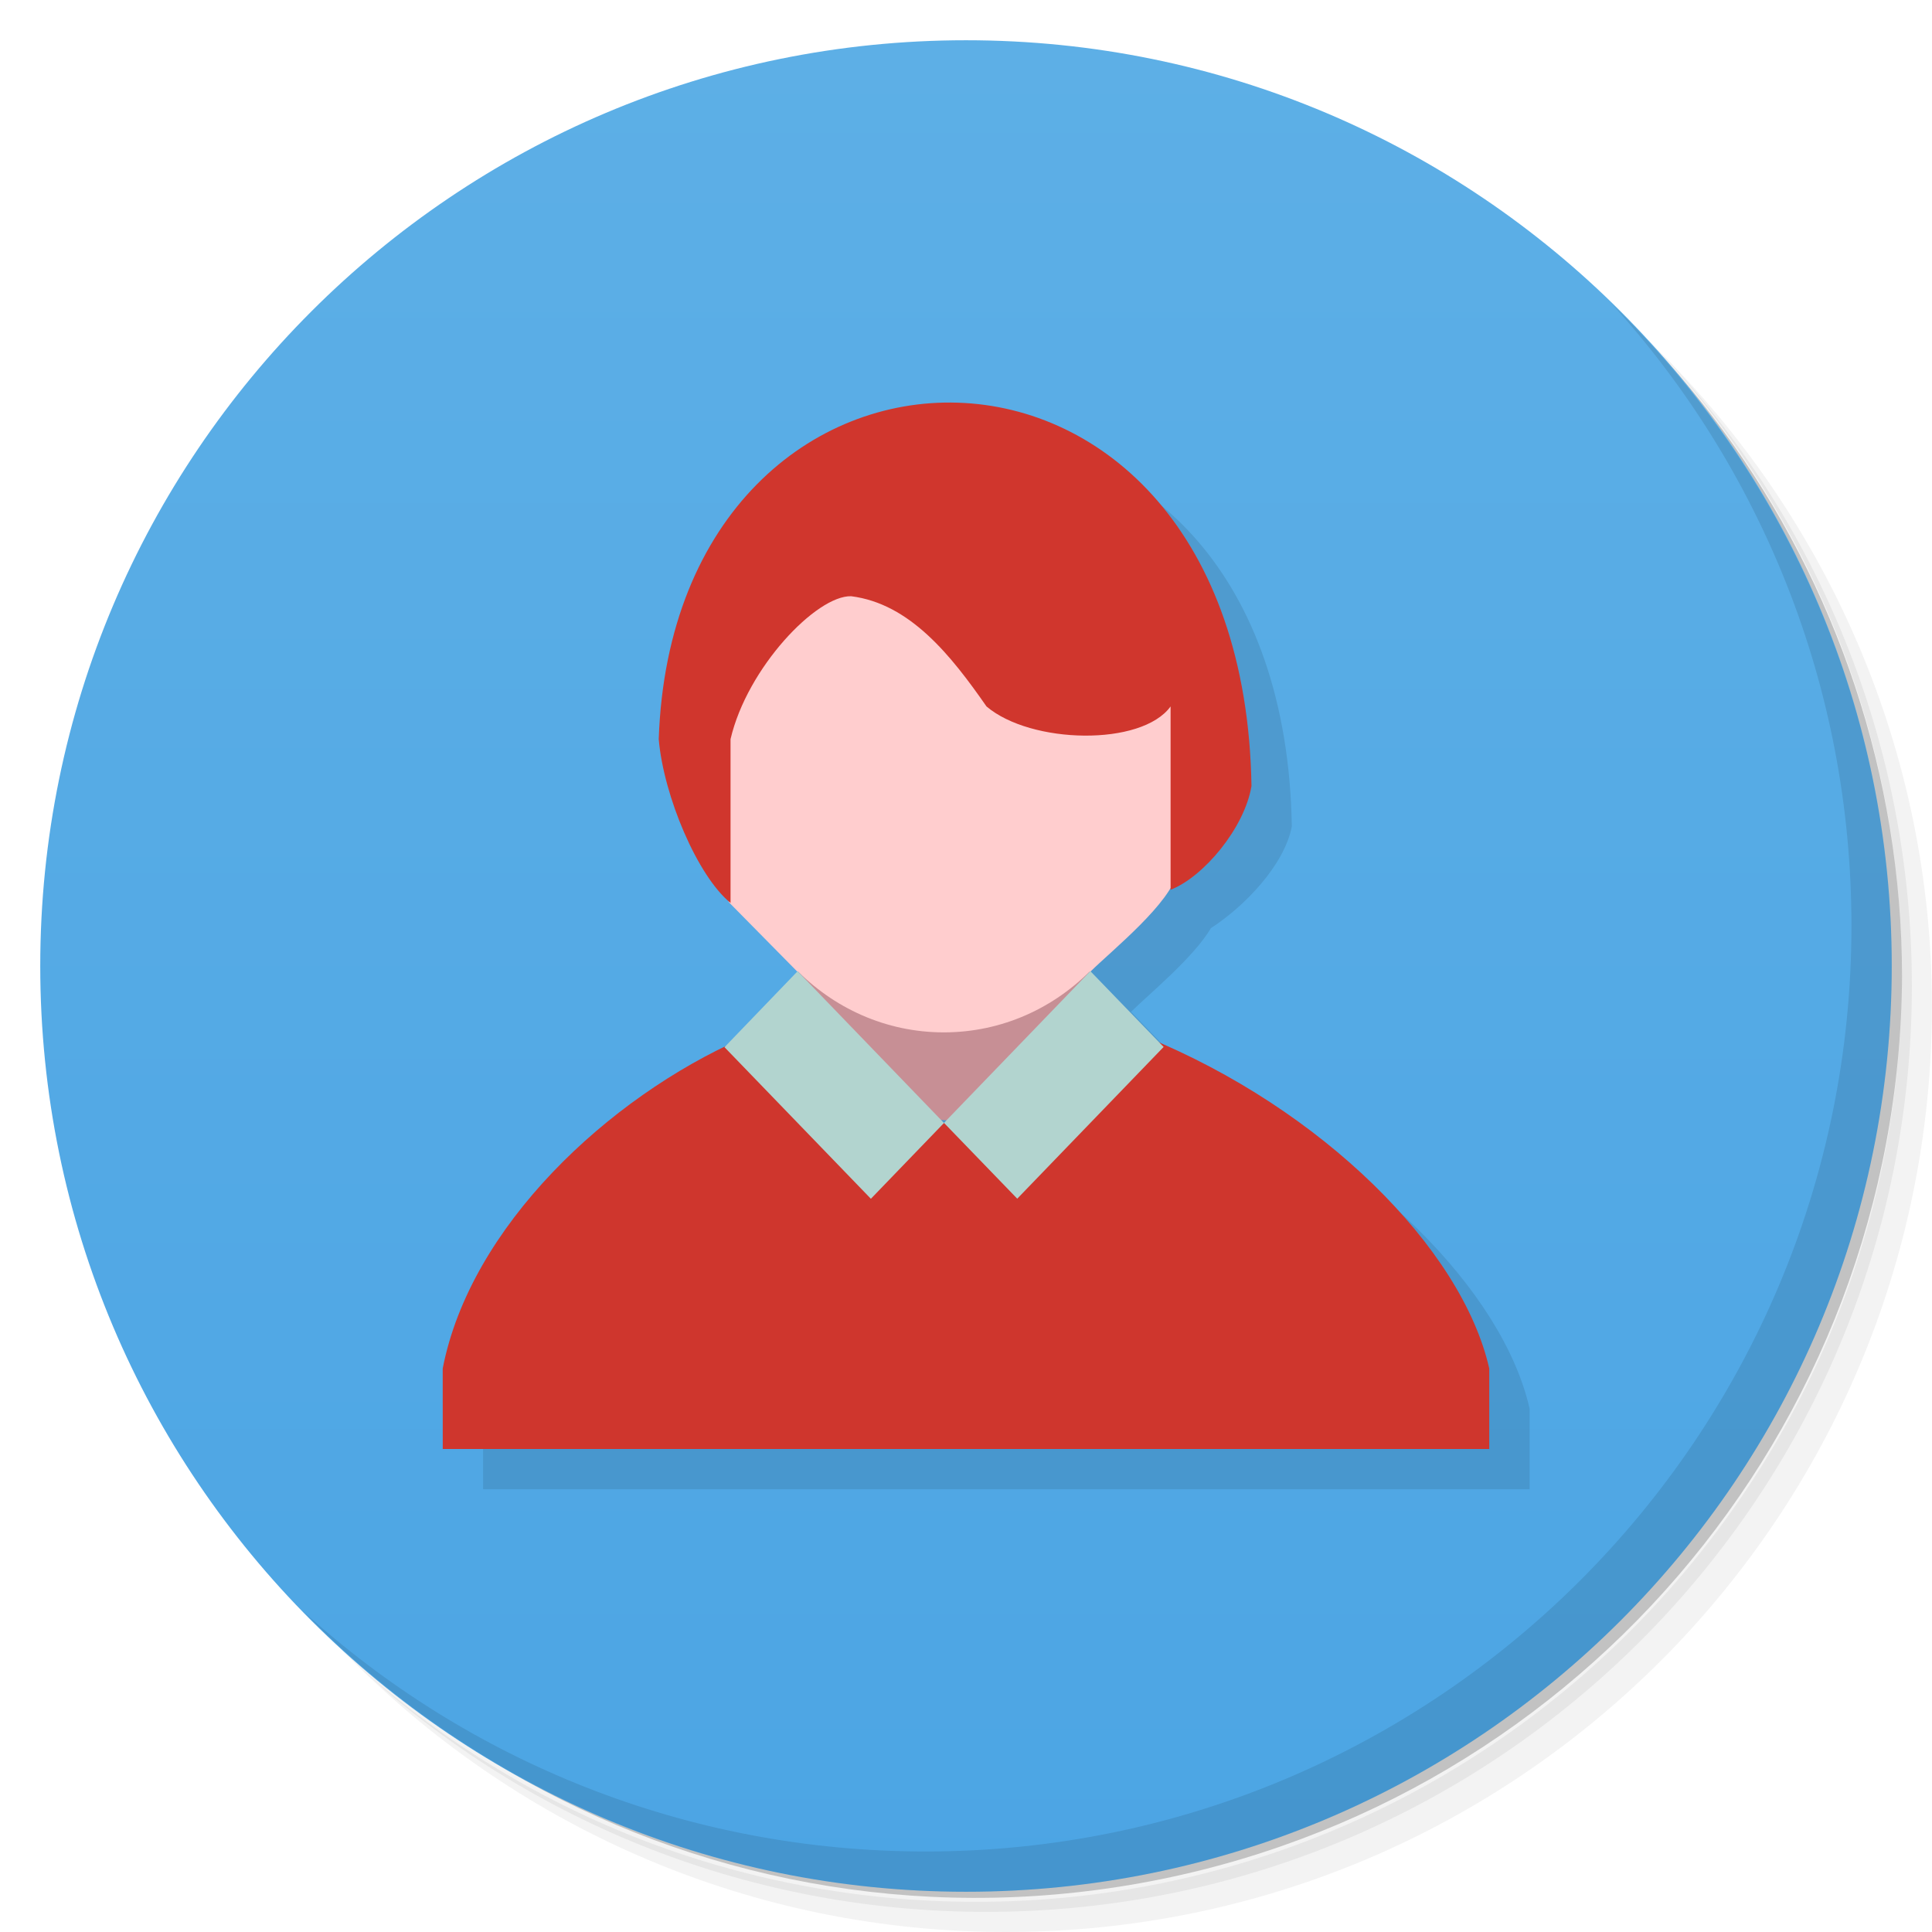
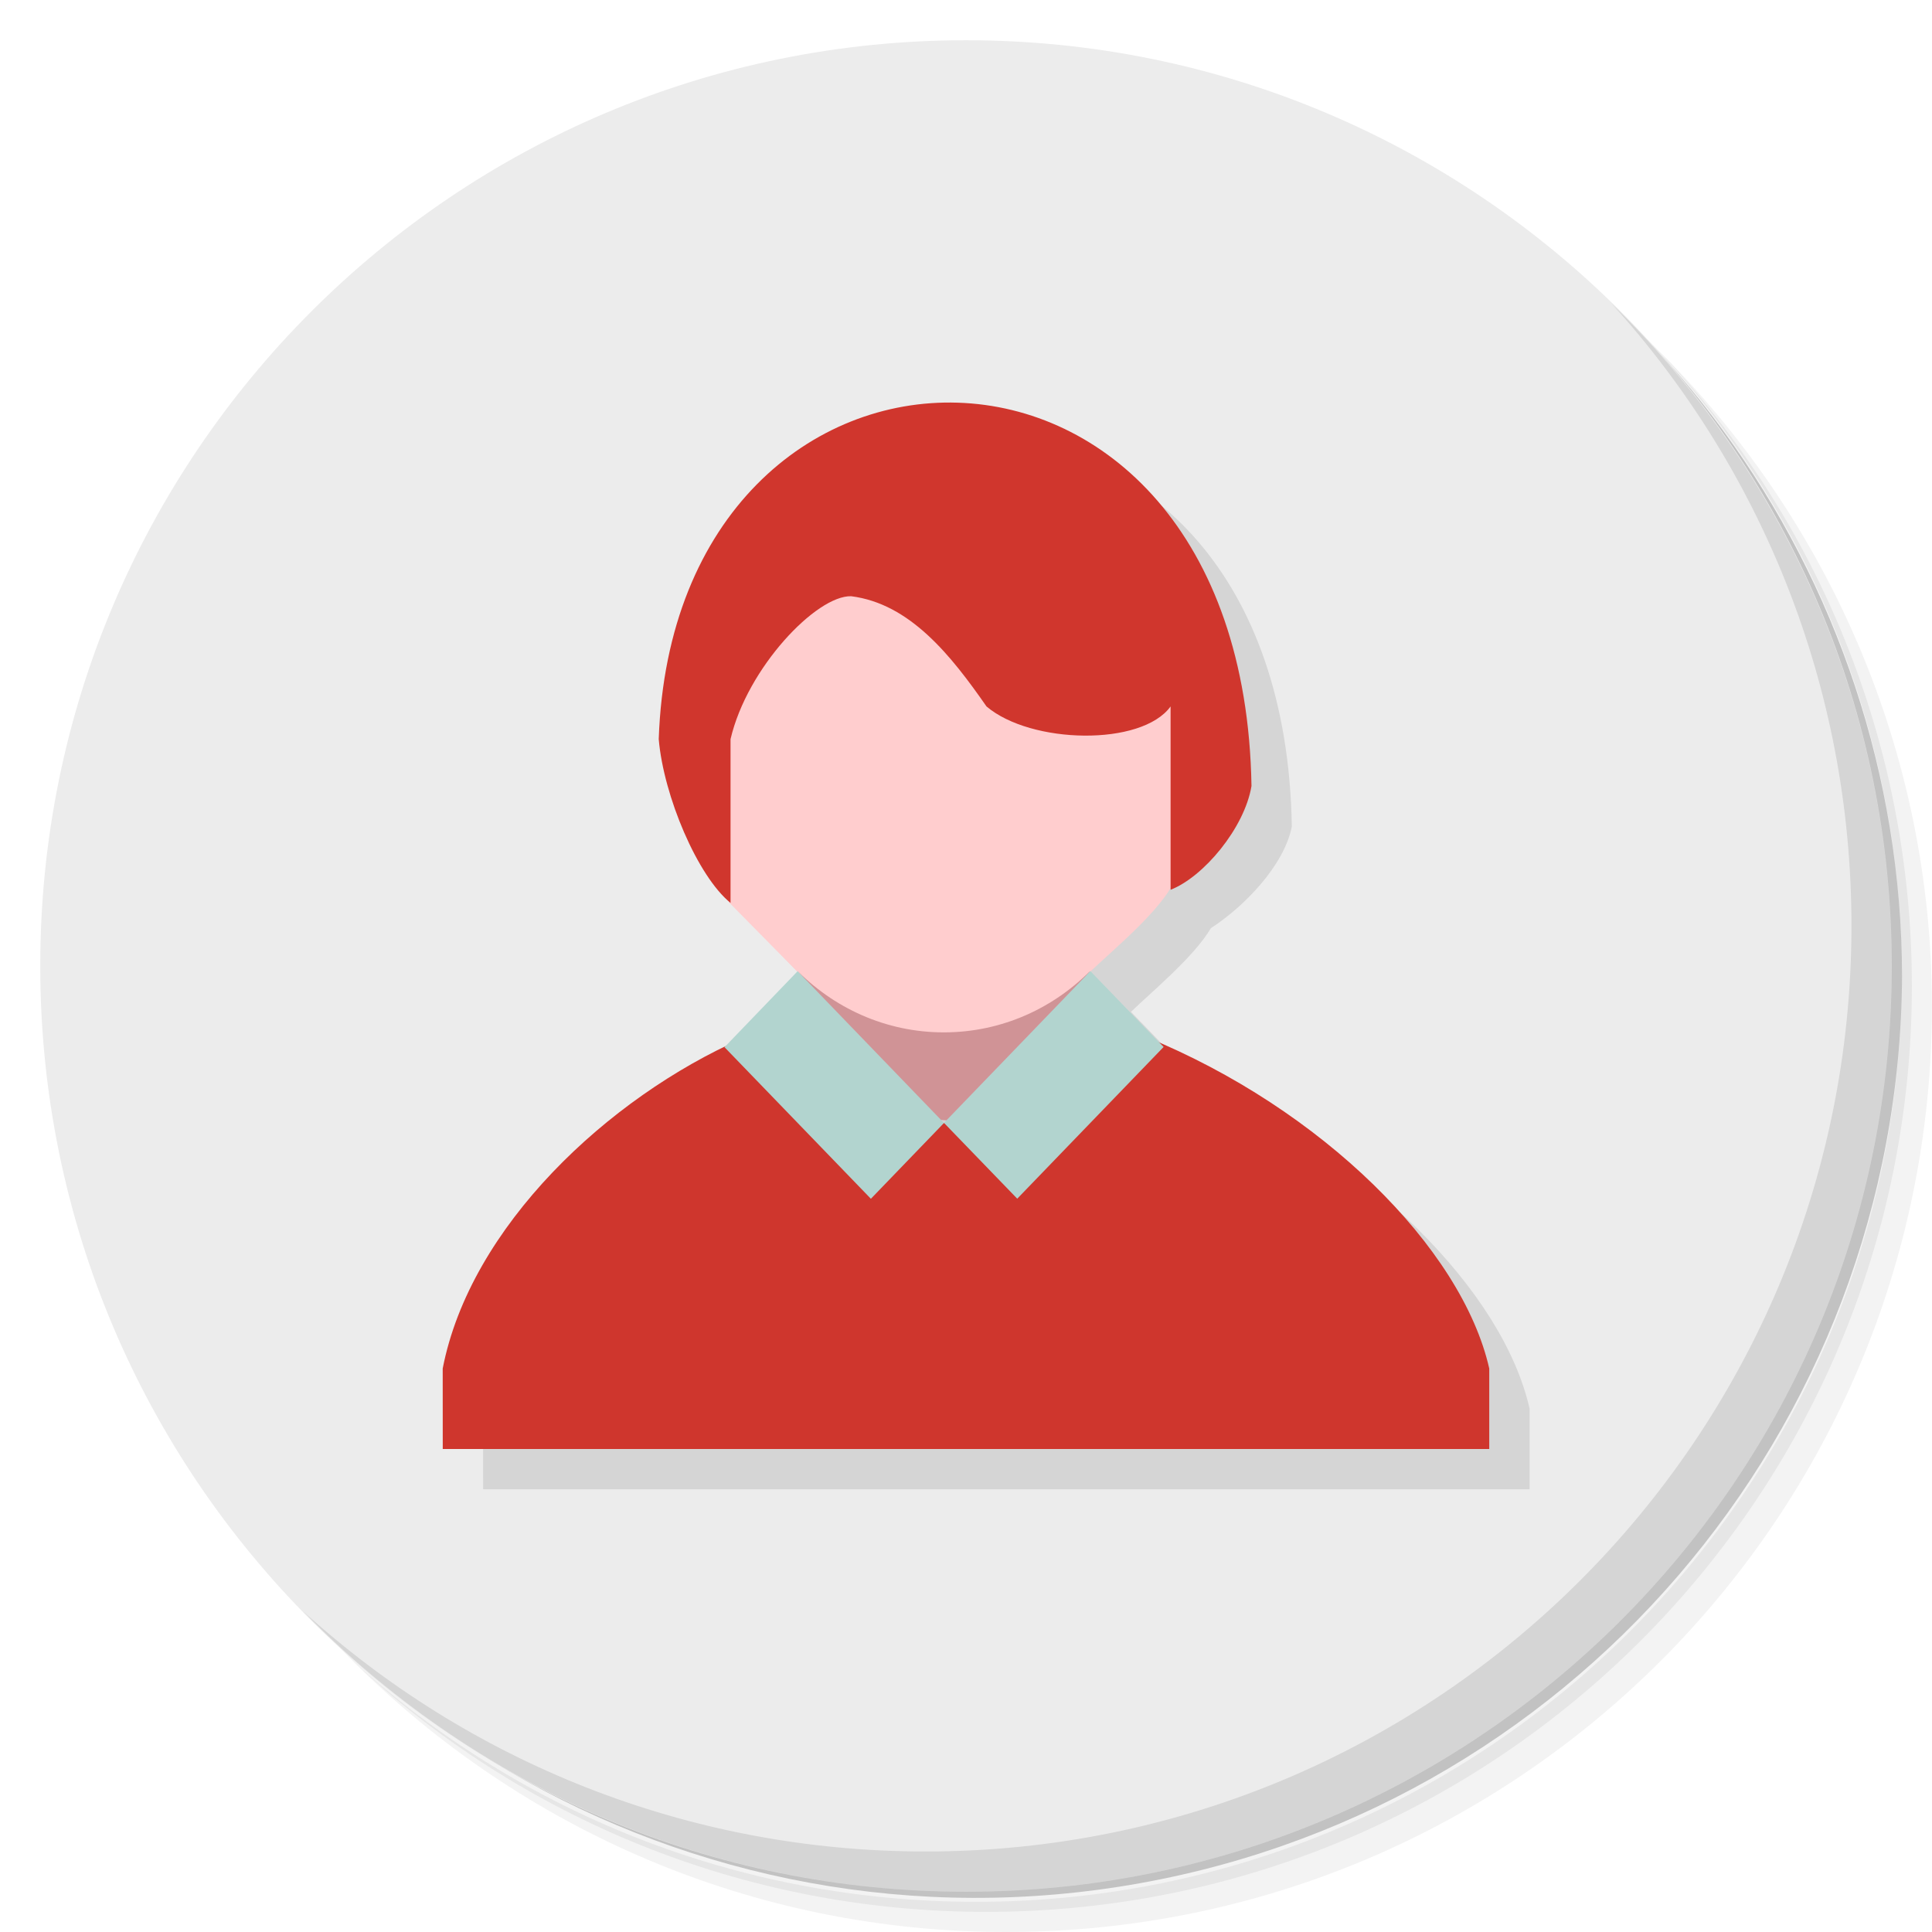
- <svg xmlns="http://www.w3.org/2000/svg" viewBox="0 0 48 48">
-   <defs>
+ <svg xmlns="http://www.w3.org/2000/svg" viewBox="0 0 48 48" id="svg2" version="1.1">
+   <defs id="defs4">
    <linearGradient id="linearGradient3764" x1="1" x2="47" gradientUnits="userSpaceOnUse" gradientTransform="matrix(0,-1,1,0,-1.5e-6,48)">
-       <stop style="stop-color:#4ca5e4;stop-opacity:1" />
-       <stop offset="1" style="stop-color:#5dafe6;stop-opacity:1" />
+       <stop style="stop-color:#4ca5e4;stop-opacity:1" id="stop7" />
+       <stop offset="1" style="stop-color:#5dafe6;stop-opacity:1" id="stop9" />
    </linearGradient>
  </defs>
-   <g>
-     <path d="m 36.31 5 c 5.859 4.062 9.688 10.831 9.688 18.5 c 0 12.426 -10.07 22.5 -22.5 22.5 c -7.669 0 -14.438 -3.828 -18.5 -9.688 c 1.037 1.822 2.306 3.499 3.781 4.969 c 4.085 3.712 9.514 5.969 15.469 5.969 c 12.703 0 23 -10.298 23 -23 c 0 -5.954 -2.256 -11.384 -5.969 -15.469 c -1.469 -1.475 -3.147 -2.744 -4.969 -3.781 z m 4.969 3.781 c 3.854 4.113 6.219 9.637 6.219 15.719 c 0 12.703 -10.297 23 -23 23 c -6.081 0 -11.606 -2.364 -15.719 -6.219 c 4.16 4.144 9.883 6.719 16.219 6.719 c 12.703 0 23 -10.298 23 -23 c 0 -6.335 -2.575 -12.06 -6.719 -16.219 z" style="opacity:0.05" />
-     <path d="m 41.28 8.781 c 3.712 4.085 5.969 9.514 5.969 15.469 c 0 12.703 -10.297 23 -23 23 c -5.954 0 -11.384 -2.256 -15.469 -5.969 c 4.113 3.854 9.637 6.219 15.719 6.219 c 12.703 0 23 -10.298 23 -23 c 0 -6.081 -2.364 -11.606 -6.219 -15.719 z" style="opacity:0.1" />
-     <path d="m 31.25 2.375 c 8.615 3.154 14.75 11.417 14.75 21.13 c 0 12.426 -10.07 22.5 -22.5 22.5 c -9.708 0 -17.971 -6.135 -21.12 -14.75 a 23 23 0 0 0 44.875 -7 a 23 23 0 0 0 -16 -21.875 z" style="opacity:0.2" />
+   <g id="g11">
+     <path d="m 36.31 5 c 5.859 4.062 9.688 10.831 9.688 18.5 c 0 12.426 -10.07 22.5 -22.5 22.5 c -7.669 0 -14.438 -3.828 -18.5 -9.688 c 1.037 1.822 2.306 3.499 3.781 4.969 c 4.085 3.712 9.514 5.969 15.469 5.969 c 12.703 0 23 -10.298 23 -23 c 0 -5.954 -2.256 -11.384 -5.969 -15.469 c -1.469 -1.475 -3.147 -2.744 -4.969 -3.781 z m 4.969 3.781 c 3.854 4.113 6.219 9.637 6.219 15.719 c 0 12.703 -10.297 23 -23 23 c -6.081 0 -11.606 -2.364 -15.719 -6.219 c 4.16 4.144 9.883 6.719 16.219 6.719 c 12.703 0 23 -10.298 23 -23 c 0 -6.335 -2.575 -12.06 -6.719 -16.219 z" style="opacity:0.05" id="path13" />
+     <path d="m 41.28 8.781 c 3.712 4.085 5.969 9.514 5.969 15.469 c 0 12.703 -10.297 23 -23 23 c -5.954 0 -11.384 -2.256 -15.469 -5.969 c 4.113 3.854 9.637 6.219 15.719 6.219 c 12.703 0 23 -10.298 23 -23 c 0 -6.081 -2.364 -11.606 -6.219 -15.719 z" style="opacity:0.1" id="path15" />
+     <path d="m 31.25 2.375 c 8.615 3.154 14.75 11.417 14.75 21.13 c 0 12.426 -10.07 22.5 -22.5 22.5 c -9.708 0 -17.971 -6.135 -21.12 -14.75 a 23 23 0 0 0 44.875 -7 a 23 23 0 0 0 -16 -21.875 z" style="opacity:0.2" id="path17" />
  </g>
-   <g>
-     <path d="m 24 1 c 12.703 0 23 10.297 23 23 c 0 12.703 -10.297 23 -23 23 -12.703 0 -23 -10.297 -23 -23 0 -12.703 10.297 -23 23 -23 z" style="fill:url(#linearGradient3764);fill-opacity:1" />
+   <g id="g19" style="fill:#ececec;fill-opacity:1">
+     <path d="m 24 1 c 12.703 0 23 10.297 23 23 c 0 12.703 -10.297 23 -23 23 -12.703 0 -23 -10.297 -23 -23 0 -12.703 10.297 -23 23 -23 z" style="fill:#ececec;fill-opacity:1" id="path21" />
  </g>
-   <g>
-     <g>
-       <g transform="translate(1,1)">
-         <g style="opacity:0.1">
-           <g>
-             <path d="m 24.797 11 c -3.608 -0.116 -7.238 2.748 -7.432 8.359 0.118 1.382 0.928 3.309 1.73 4.02 0.538 0.602 1.709 1.758 1.709 1.758 0 0 -1.206 1.259 -1.805 1.881 l 0.002 0.002 c -3.183 1.544 -6.35 4.607 -7 7.98 l 0.002 2 26 0 0 -2 c -0.662 -2.919 -3.988 -6.255 -8.172 -8.07 l -1.732 -1.791 c 0.477 -0.466 1.56 -1.356 1.986 -2.08 0.824 -0.533 1.822 -1.555 2.01 -2.527 -0.104 -6.311 -3.689 -9.407 -7.297 -9.523 z" transform="translate(-1,-1)" />
+   <g id="g23">
+     <g id="g25">
+       <g transform="translate(1,1)" id="g27">
+         <g style="opacity:0.1" id="g29">
+           <g id="g31">
+             <path d="m 24.797 11 c -3.608 -0.116 -7.238 2.748 -7.432 8.359 0.118 1.382 0.928 3.309 1.73 4.02 0.538 0.602 1.709 1.758 1.709 1.758 0 0 -1.206 1.259 -1.805 1.881 l 0.002 0.002 c -3.183 1.544 -6.35 4.607 -7 7.98 l 0.002 2 26 0 0 -2 c -0.662 -2.919 -3.988 -6.255 -8.172 -8.07 l -1.732 -1.791 c 0.477 -0.466 1.56 -1.356 1.986 -2.08 0.824 -0.533 1.822 -1.555 2.01 -2.527 -0.104 -6.311 -3.689 -9.407 -7.297 -9.523 z" transform="translate(-1,-1)" id="path33" />
          </g>
        </g>
      </g>
    </g>
  </g>
-   <g>
-     <g>
-       <g>
-         <path d="m 22.871 27.793 -4.949 -5.949 -0.594 -6.086 7.137 -1.957 4.703 1.434 1.66 3.668 -1.293 2.477 -5.75 6.473 m -0.914 -0.059" style="fill:#cf8e92;fill-opacity:0.941;stroke:none;fill-rule:nonzero" />
-         <path d="m 11,36 26,0 0,-2 c -0.68,-3 -4.168,-6.453 -8.516,-8.234 l -2.84,2.762 -0.898,-0.598 -2.492,-0.055 -0.797,0.922 -3.02,-2.996 C 15.113,27.266 11.683,30.473 10.999,34 m 0,2" style="fill:#cf362d;fill-opacity:1;stroke:none;fill-rule:nonzero" />
-         <path d="m 23.449 12.332 c 2.891 0 5.23 2.434 5.23 5.434 l 0 2.453 c 0 3 -2.34 5.43 -5.23 5.43 -2.887 0 -5.23 -2.43 -5.23 -5.43 l 0 -2.453 c 0 -3 2.344 -5.434 5.23 -5.434 m 0 0" style="fill:#ffcdce;fill-opacity:1;stroke:none;fill-rule:nonzero" />
-         <path d="m 27.09 24.14 c 0.563 -0.551 2 -1.707 2.16 -2.469 l -0.055 -4.371 -8.328 -3.094 -1.355 1.148 -2.246 2.922 0.551 3.297 0.293 0.844 1.695 1.719 m 7.285 0.004" style="fill:#ffcdce;fill-opacity:1;stroke:none;fill-rule:nonzero" />
-         <path d="m 18.15,22.434 0,-4.07 c 0.414,-1.777 2.137,-3.574 2.996,-3.551 1.465,0.184 2.488,1.48 3.363,2.738 1.102,0.938 3.855,0.996 4.574,0 0,1.52 0,3.035 0,4.555 0.816,-0.316 1.836,-1.531 2.01,-2.578 C 30.886,6.907 16.753,7.141 16.366,18.364 c 0.121,1.414 0.965,3.406 1.785,4.07 m 0,0" style="fill:#d0362d;fill-opacity:1;stroke:none;fill-rule:nonzero" />
-         <path d="m 23.453 27.898 3.637 -3.77 1.82 1.883 -3.637 3.77 m -1.82 -1.883" style="fill:#b2d4cf;fill-opacity:1;stroke:none;fill-rule:nonzero" />
-         <path d="M 19.816,24.13 23.453,27.9 21.637,29.783 18,26.017 m 1.816,-1.887" style="fill:#b2d4cf;fill-opacity:1;stroke:none;fill-rule:nonzero" />
+   <g id="g35">
+     <g id="g37">
+       <g id="g39">
+         <path d="m 22.871 27.793 -4.949 -5.949 -0.594 -6.086 7.137 -1.957 4.703 1.434 1.66 3.668 -1.293 2.477 -5.75 6.473 m -0.914 -0.059" style="fill:#cf8e92;fill-opacity:0.941;stroke:none;fill-rule:nonzero" id="path41" />
+         <path d="m 11,36 26,0 0,-2 c -0.68,-3 -4.168,-6.453 -8.516,-8.234 l -2.84,2.762 -0.898,-0.598 -2.492,-0.055 -0.797,0.922 -3.02,-2.996 C 15.113,27.266 11.683,30.473 10.999,34 m 0,2" style="fill:#cf362d;fill-opacity:1;stroke:none;fill-rule:nonzero" id="path43" />
+         <path d="m 23.449 12.332 c 2.891 0 5.23 2.434 5.23 5.434 l 0 2.453 c 0 3 -2.34 5.43 -5.23 5.43 -2.887 0 -5.23 -2.43 -5.23 -5.43 l 0 -2.453 c 0 -3 2.344 -5.434 5.23 -5.434 m 0 0" style="fill:#ffcdce;fill-opacity:1;stroke:none;fill-rule:nonzero" id="path45" />
+         <path d="m 27.09 24.14 c 0.563 -0.551 2 -1.707 2.16 -2.469 l -0.055 -4.371 -8.328 -3.094 -1.355 1.148 -2.246 2.922 0.551 3.297 0.293 0.844 1.695 1.719 m 7.285 0.004" style="fill:#ffcdce;fill-opacity:1;stroke:none;fill-rule:nonzero" id="path47" />
+         <path d="m 18.15,22.434 0,-4.07 c 0.414,-1.777 2.137,-3.574 2.996,-3.551 1.465,0.184 2.488,1.48 3.363,2.738 1.102,0.938 3.855,0.996 4.574,0 0,1.52 0,3.035 0,4.555 0.816,-0.316 1.836,-1.531 2.01,-2.578 C 30.886,6.907 16.753,7.141 16.366,18.364 c 0.121,1.414 0.965,3.406 1.785,4.07 m 0,0" style="fill:#d0362d;fill-opacity:1;stroke:none;fill-rule:nonzero" id="path49" />
+         <path d="m 23.453 27.898 3.637 -3.77 1.82 1.883 -3.637 3.77 m -1.82 -1.883" style="fill:#b2d4cf;fill-opacity:1;stroke:none;fill-rule:nonzero" id="path51" />
+         <path d="M 19.816,24.13 23.453,27.9 21.637,29.783 18,26.017 m 1.816,-1.887" style="fill:#b2d4cf;fill-opacity:1;stroke:none;fill-rule:nonzero" id="path53" />
      </g>
    </g>
  </g>
-   <g>
-     <path d="m 40.03 7.531 c 3.712 4.084 5.969 9.514 5.969 15.469 0 12.703 -10.297 23 -23 23 c -5.954 0 -11.384 -2.256 -15.469 -5.969 4.178 4.291 10.01 6.969 16.469 6.969 c 12.703 0 23 -10.298 23 -23 0 -6.462 -2.677 -12.291 -6.969 -16.469 z" style="opacity:0.1" />
+   <g id="g55">
+     <path d="m 40.03 7.531 c 3.712 4.084 5.969 9.514 5.969 15.469 0 12.703 -10.297 23 -23 23 c -5.954 0 -11.384 -2.256 -15.469 -5.969 4.178 4.291 10.01 6.969 16.469 6.969 c 12.703 0 23 -10.298 23 -23 0 -6.462 -2.677 -12.291 -6.969 -16.469 z" style="opacity:0.1" id="path57" />
  </g>
</svg>
